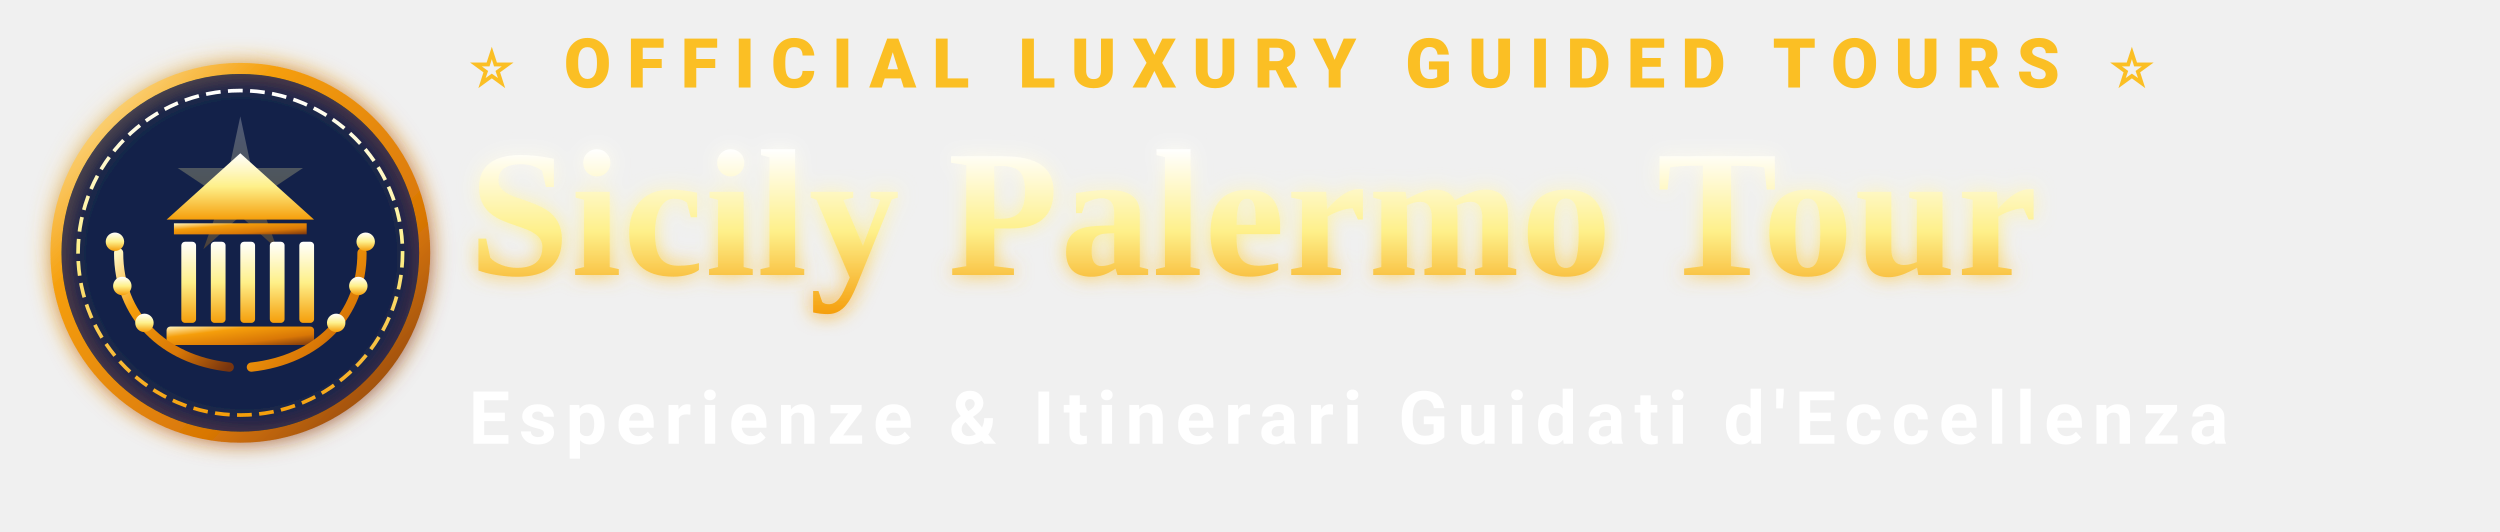
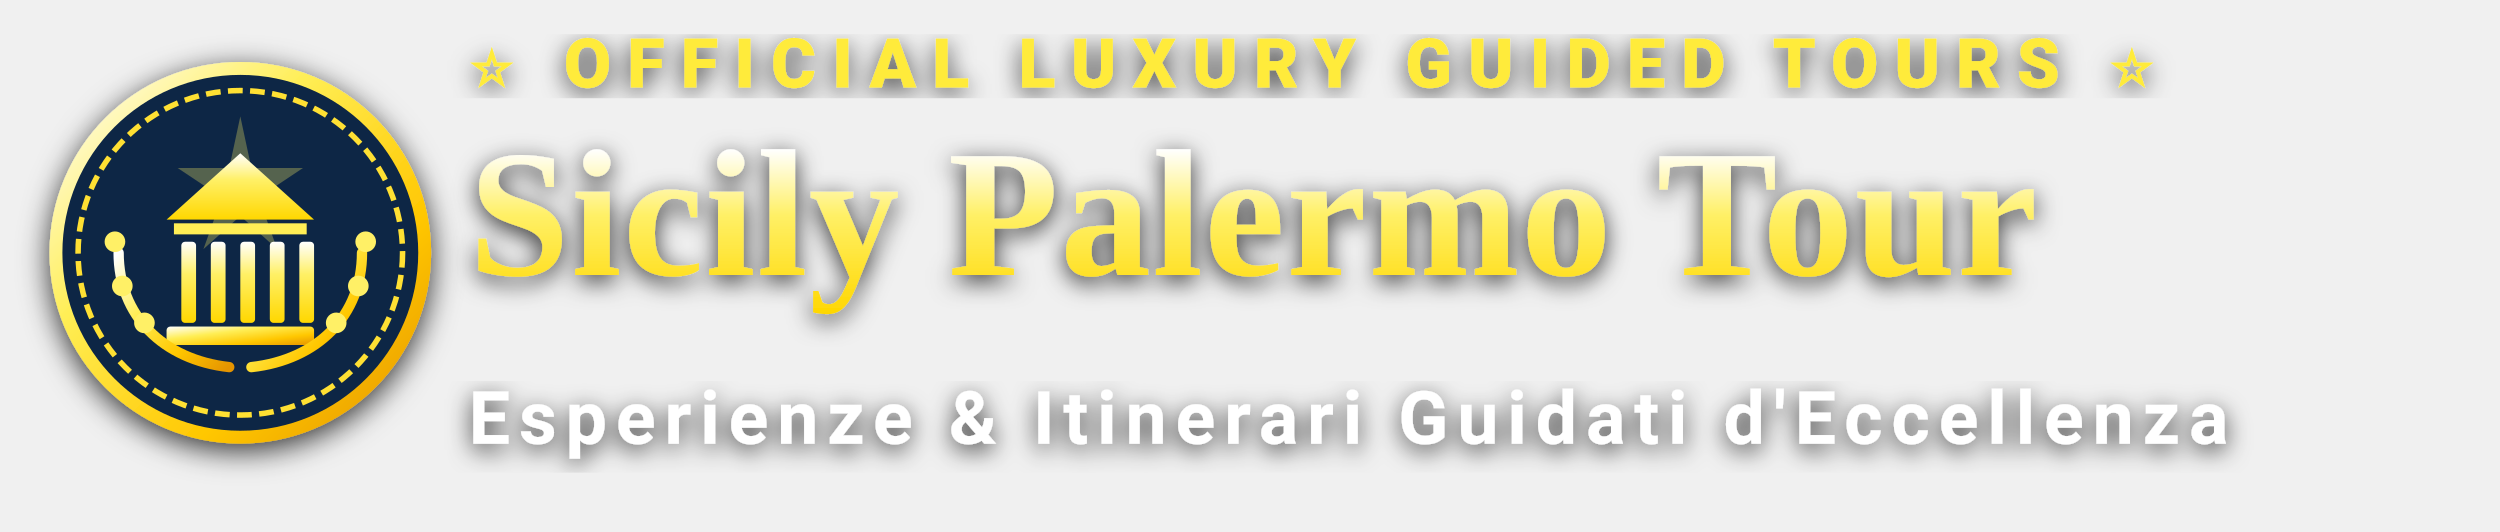
<svg xmlns="http://www.w3.org/2000/svg" viewBox="0 0 800 170" width="100%" height="100%">
  <defs>
-     <linearGradient id="goldGradient" x1="0%" y1="0%" x2="100%" y2="100%">
-       <stop offset="0%" stop-color="#FFF5C0" />
-       <stop offset="30%" stop-color="#F59E0B" />
-       <stop offset="70%" stop-color="#D97706" />
-       <stop offset="100%" stop-color="#78350F" />
+     <linearGradient id="brightGoldGradient" x1="0%" y1="0%" x2="100%" y2="100%">
+       <stop offset="0%" stop-color="#FFFFFF" />
+       <stop offset="35%" stop-color="#FFEE55" />
+       <stop offset="70%" stop-color="#FFC700" />
+       <stop offset="100%" stop-color="#E59400" />
    </linearGradient>
-     <linearGradient id="goldLightGradient" x1="0%" y1="0%" x2="0%" y2="100%">
+     <linearGradient id="vibrantYellowGradient" x1="0%" y1="0%" x2="0%" y2="100%">
      <stop offset="0%" stop-color="#FFFFFF" />
-       <stop offset="50%" stop-color="#FEF08A" />
-       <stop offset="100%" stop-color="#F59E0B" />
+       <stop offset="40%" stop-color="#FFF066" />
+       <stop offset="100%" stop-color="#FFD700" />
    </linearGradient>
-     <filter id="goldGlow" x="-20%" y="-20%" width="140%" height="140%">
-       <feGaussianBlur stdDeviation="3" result="blur" />
-       <feComposite in="SourceGraphic" in2="blur" operator="over" />
+     <filter id="goldGlowBright" x="-20%" y="-20%" width="140%" height="140%">
+       <feDropShadow dx="0" dy="2" stdDeviation="4" flood-color="#000000" flood-opacity="0.8" />
    </filter>
  </defs>
  <g transform="translate(12, 16) scale(1.18)">
-     <circle cx="55" cy="55" r="50" fill="rgba(11, 37, 69, 0.85)" stroke="url(#goldGradient)" stroke-width="3" filter="url(#goldGlow)" />
-     <circle cx="55" cy="55" r="44" fill="none" stroke="url(#goldLightGradient)" stroke-width="1" stroke-dasharray="4,2" />
-     <path d="M55,18 L58,32 L72,32 L60,40 L65,54 L55,45 L45,54 L50,40 L38,32 L52,32 Z" fill="url(#goldLightGradient)" opacity="0.25" />
-     <path d="M35,46 L55,28 L75,46 Z" fill="url(#goldLightGradient)" />
-     <rect x="37" y="47" width="36" height="3" fill="url(#goldGradient)" />
-     <rect x="39" y="52" width="4" height="22" rx="1" fill="url(#goldLightGradient)" />
-     <rect x="47" y="52" width="4" height="22" rx="1" fill="url(#goldLightGradient)" />
-     <rect x="55" y="52" width="4" height="22" rx="1" fill="url(#goldLightGradient)" />
-     <rect x="63" y="52" width="4" height="22" rx="1" fill="url(#goldLightGradient)" />
-     <rect x="71" y="52" width="4" height="22" rx="1" fill="url(#goldLightGradient)" />
-     <rect x="35" y="75" width="40" height="5" rx="1" fill="url(#goldGradient)" />
-     <path d="M22,55 C22,72 34,84 52,86" fill="none" stroke="url(#goldGradient)" stroke-width="2.5" stroke-linecap="round" />
-     <path d="M88,55 C88,72 76,84 58,86" fill="none" stroke="url(#goldGradient)" stroke-width="2.5" stroke-linecap="round" />
-     <circle cx="21" cy="52" r="2.5" fill="url(#goldLightGradient)" />
-     <circle cx="23" cy="64" r="2.5" fill="url(#goldLightGradient)" />
-     <circle cx="29" cy="74" r="2.5" fill="url(#goldLightGradient)" />
-     <circle cx="89" cy="52" r="2.5" fill="url(#goldLightGradient)" />
-     <circle cx="87" cy="64" r="2.5" fill="url(#goldLightGradient)" />
-     <circle cx="81" cy="74" r="2.5" fill="url(#goldLightGradient)" />
+     <circle cx="55" cy="55" r="50" fill="#0b2545" stroke="url(#brightGoldGradient)" stroke-width="3.5" filter="url(#goldGlowBright)" />
+     <circle cx="55" cy="55" r="44" fill="none" stroke="#FFE033" stroke-width="1.5" stroke-dasharray="4,2" />
+     <path d="M55,18 L58,32 L72,32 L60,40 L65,54 L55,45 L45,54 L50,40 L38,32 L52,32 Z" fill="#FFF066" opacity="0.3" />
+     <path d="M35,46 L55,28 L75,46 Z" fill="url(#vibrantYellowGradient)" />
+     <rect x="37" y="47" width="36" height="3" fill="#FFEE55" />
+     <rect x="39" y="52" width="4" height="22" rx="1" fill="url(#vibrantYellowGradient)" />
+     <rect x="47" y="52" width="4" height="22" rx="1" fill="url(#vibrantYellowGradient)" />
+     <rect x="55" y="52" width="4" height="22" rx="1" fill="url(#vibrantYellowGradient)" />
+     <rect x="63" y="52" width="4" height="22" rx="1" fill="url(#vibrantYellowGradient)" />
+     <rect x="71" y="52" width="4" height="22" rx="1" fill="url(#vibrantYellowGradient)" />
+     <rect x="35" y="75" width="40" height="5" rx="1" fill="url(#brightGoldGradient)" />
+     <path d="M22,55 C22,72 34,84 52,86" fill="none" stroke="url(#brightGoldGradient)" stroke-width="2.8" stroke-linecap="round" />
+     <path d="M88,55 C88,72 76,84 58,86" fill="none" stroke="url(#brightGoldGradient)" stroke-width="2.8" stroke-linecap="round" />
+     <circle cx="21" cy="52" r="2.8" fill="#FFF066" />
+     <circle cx="23" cy="64" r="2.8" fill="#FFF066" />
+     <circle cx="29" cy="74" r="2.8" fill="#FFF066" />
+     <circle cx="89" cy="52" r="2.8" fill="#FFF066" />
+     <circle cx="87" cy="64" r="2.8" fill="#FFF066" />
+     <circle cx="81" cy="74" r="2.8" fill="#FFF066" />
  </g>
-   <text x="150" y="28" font-family="'Segoe UI', Roboto, 'Helvetica Neue', sans-serif" font-size="22" font-weight="800" fill="#FBBF24" letter-spacing="5.1">
+   <text x="150" y="28" font-family="'Segoe UI', Roboto, 'Helvetica Neue', sans-serif" font-size="22" font-weight="800" fill="#FFEB3B" letter-spacing="5.1" filter="url(#goldGlowBright)">
        ⭐ OFFICIAL LUXURY GUIDED TOURS ⭐
    </text>
-   <text x="150" y="88" font-family="'Playfair Display', 'Georgia', 'Times New Roman', serif" font-size="58" font-weight="900" fill="url(#goldLightGradient)" filter="url(#goldGlow)" letter-spacing="0.5">
+   <text x="150" y="88" font-family="'Playfair Display', 'Georgia', 'Times New Roman', serif" font-size="58" font-weight="900" fill="url(#vibrantYellowGradient)" filter="url(#goldGlowBright)" letter-spacing="0.5">
        Sicily Palermo Tour
    </text>
-   <text x="150" y="142" font-family="'Segoe UI', Roboto, 'Helvetica Neue', sans-serif" font-size="23.5" font-weight="700" fill="#FFFFFF" letter-spacing="2.85">
+   <text x="150" y="142" font-family="'Segoe UI', Roboto, 'Helvetica Neue', sans-serif" font-size="23.5" font-weight="700" fill="#FFFFFF" letter-spacing="2.85" filter="url(#goldGlowBright)">
        Esperienze &amp; Itinerari Guidati d'Eccellenza
    </text>
</svg>
